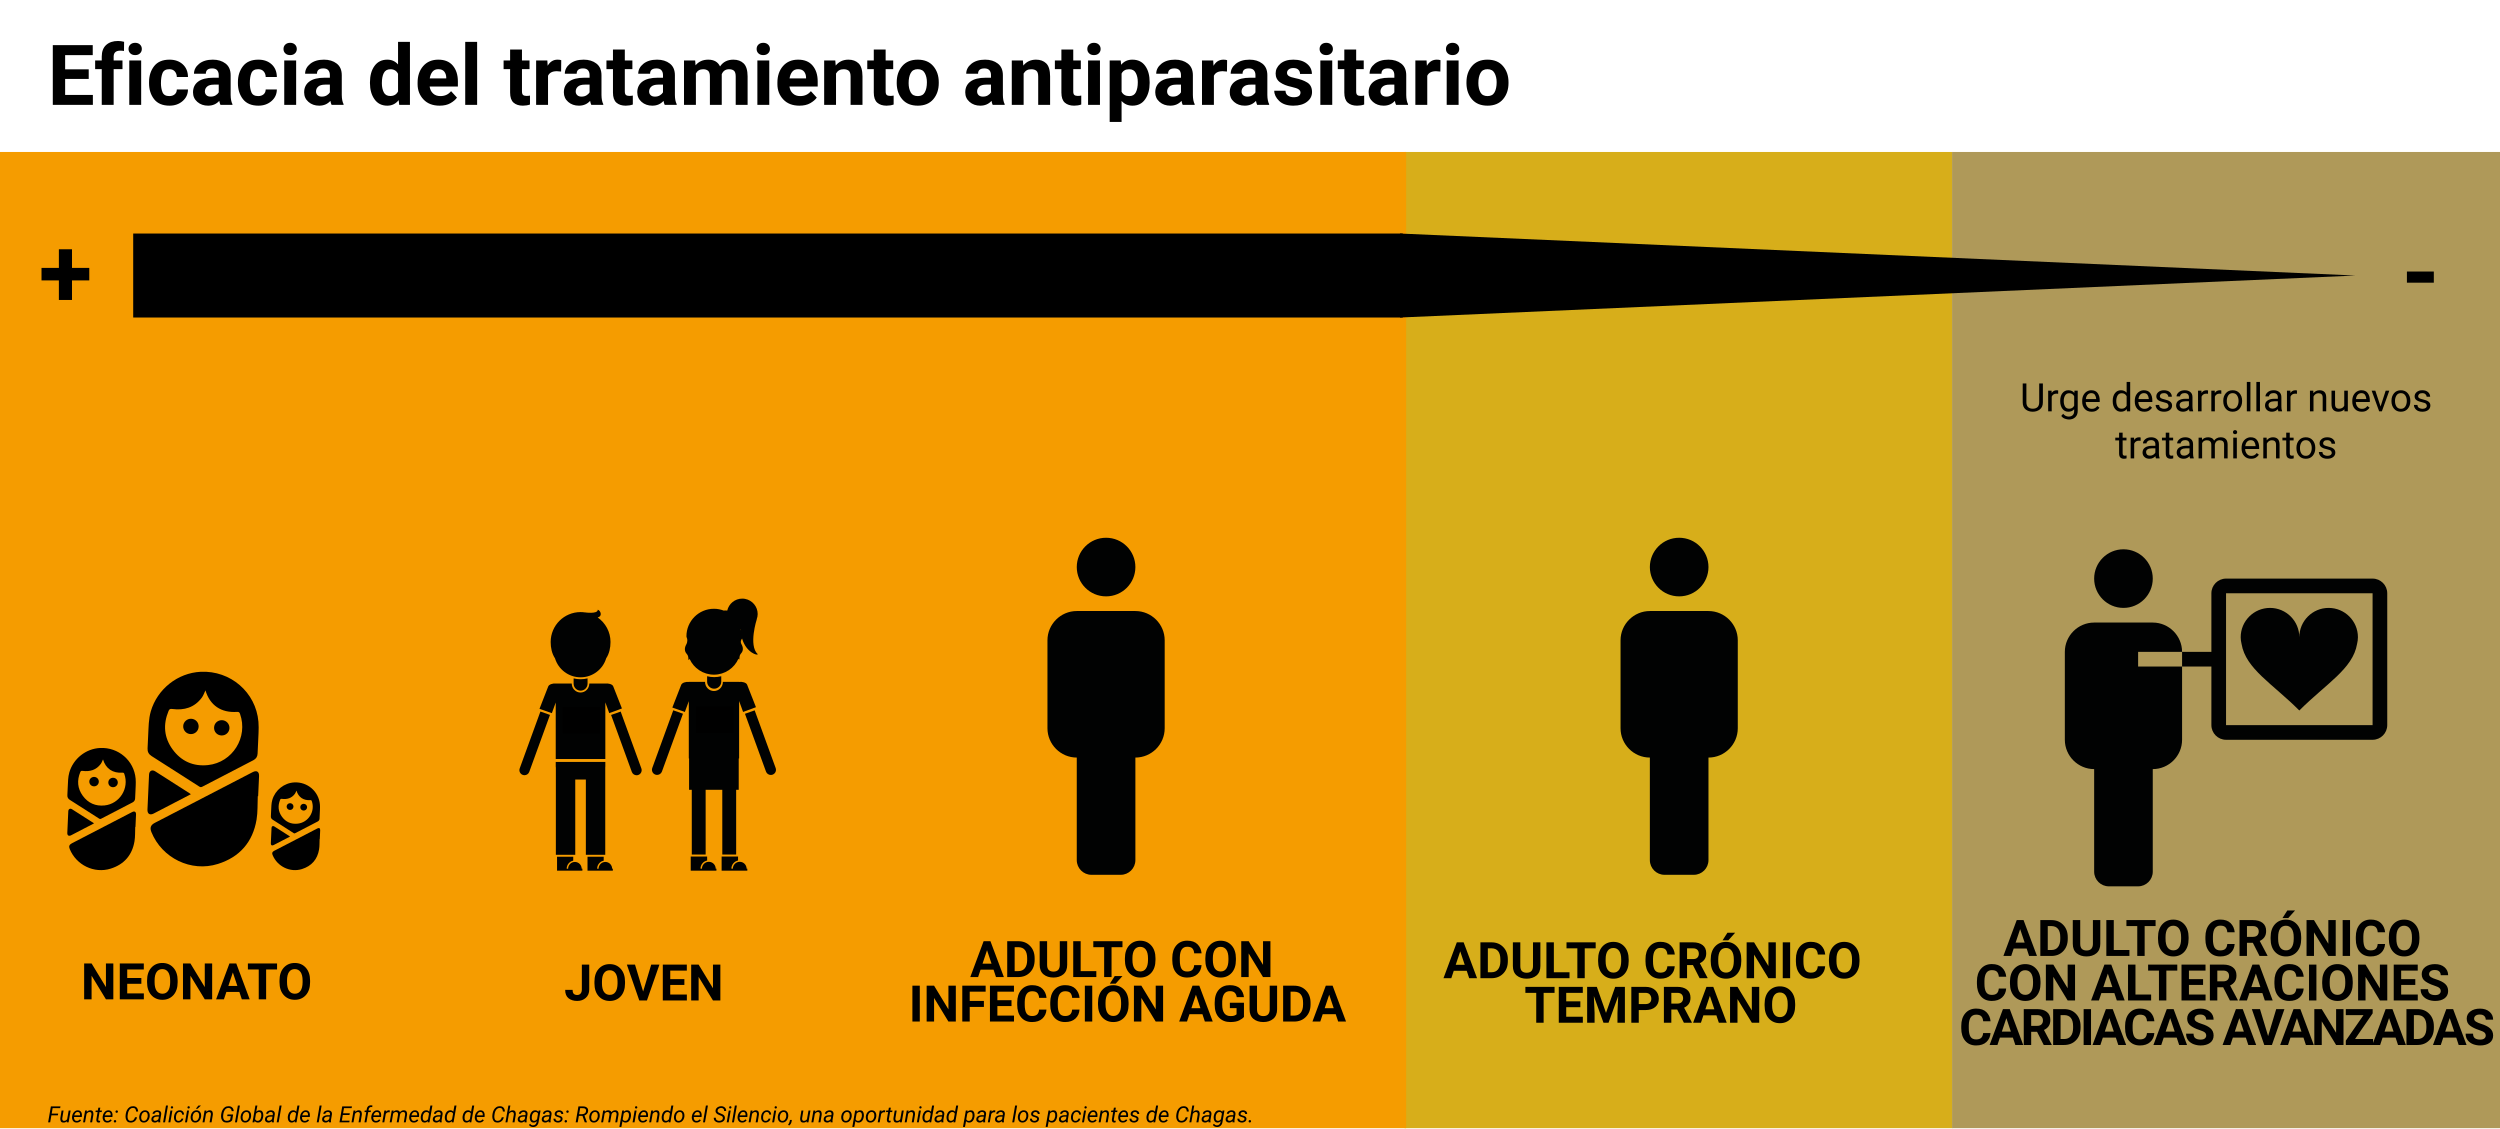
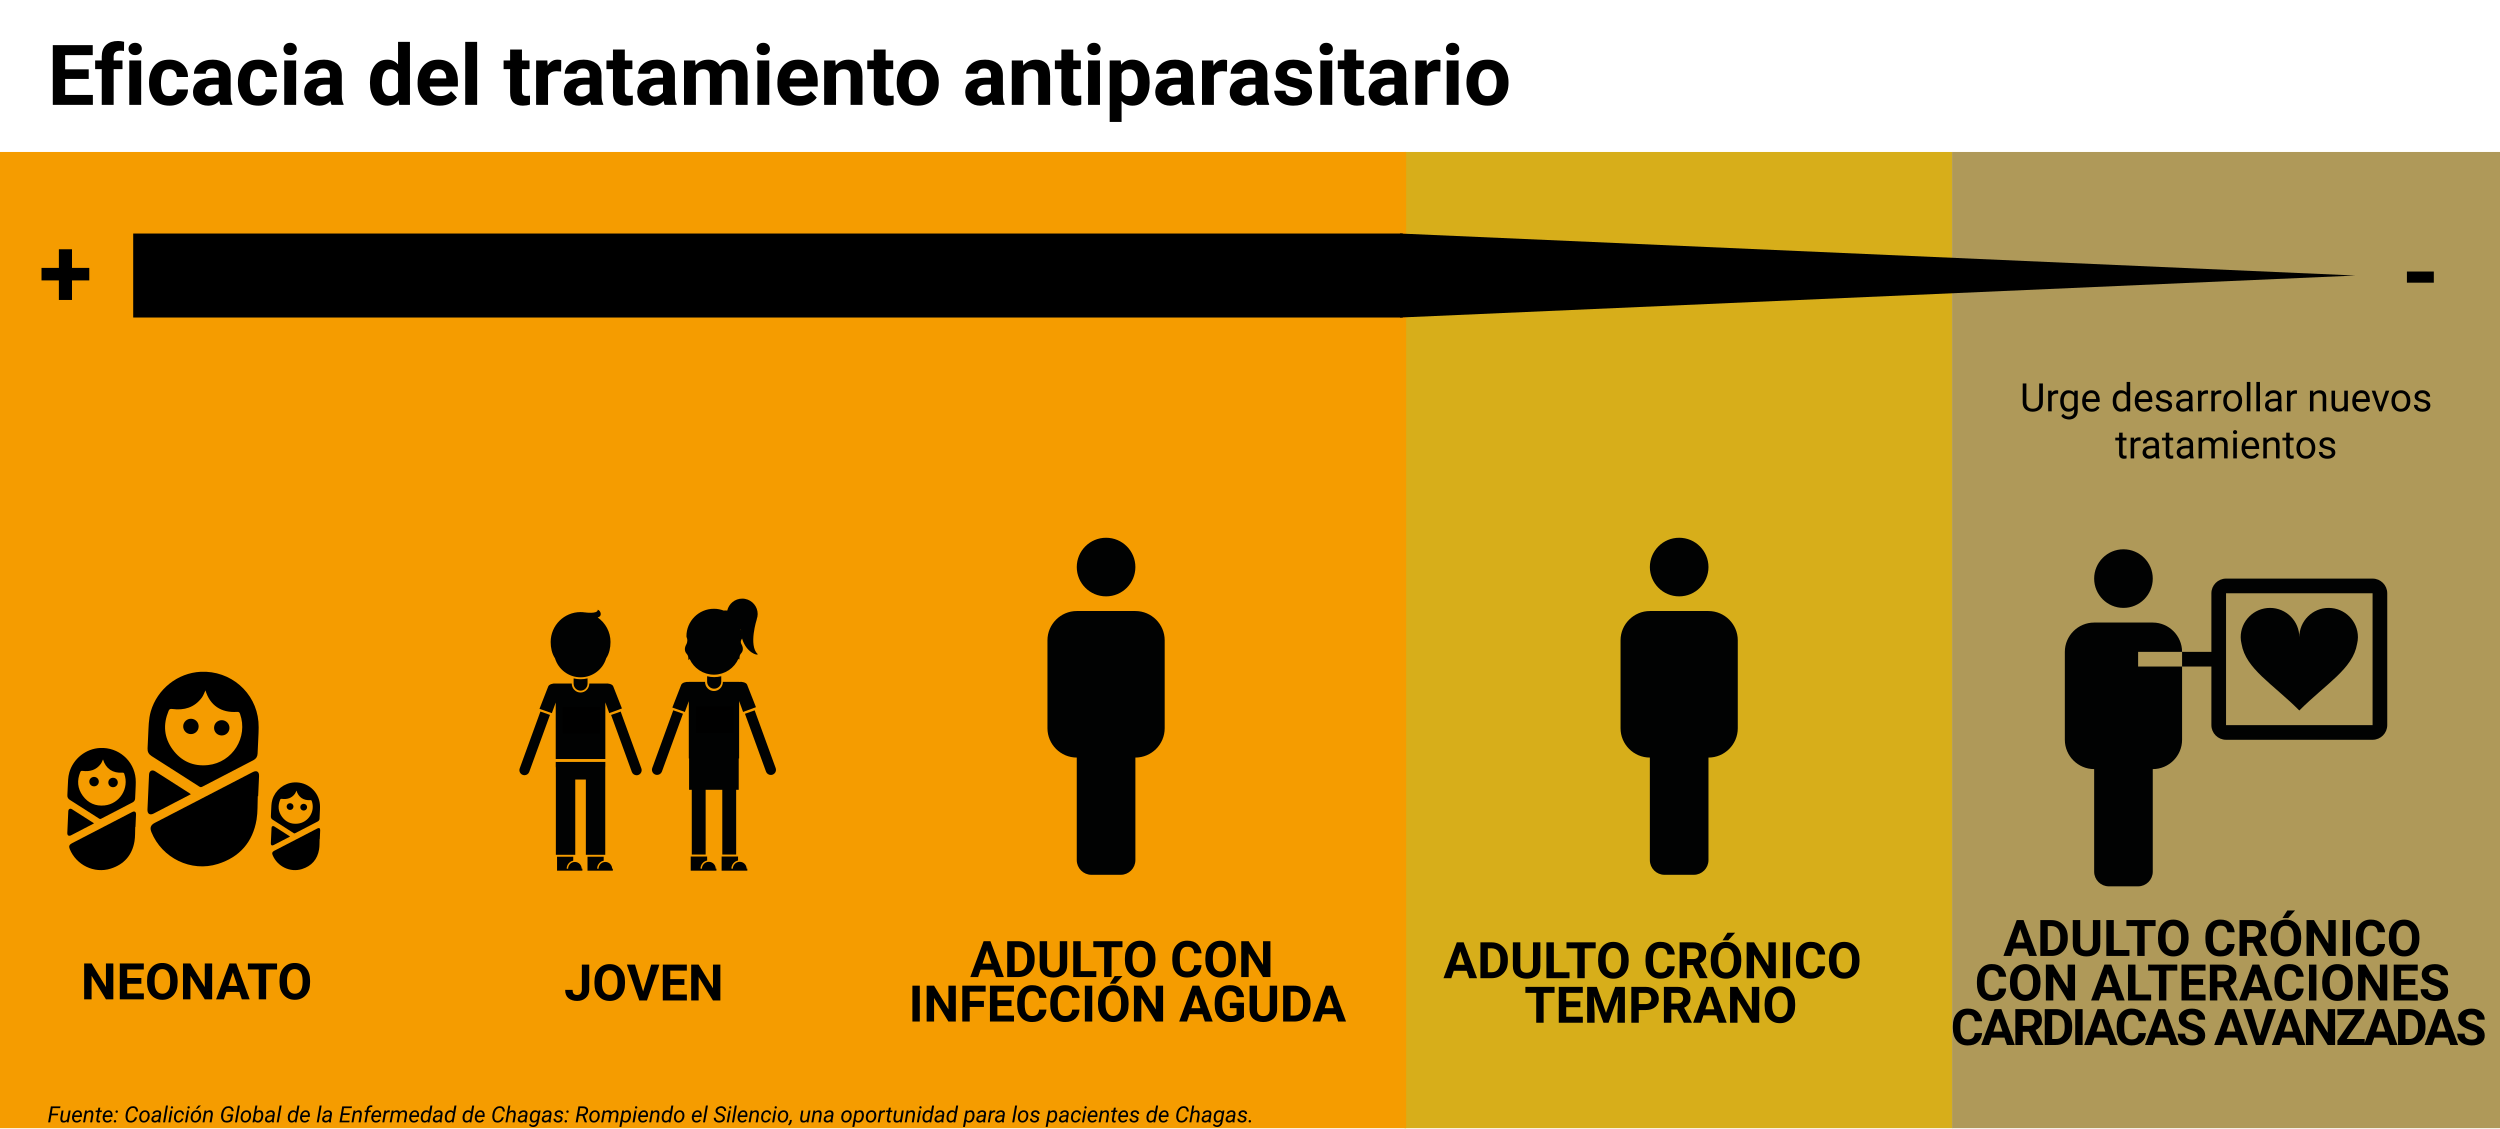
<svg xmlns="http://www.w3.org/2000/svg" version="1.1" id="Capa_1" x="0px" y="0px" width="893px" height="402.977px" viewBox="0 0 893 402.977" enable-background="new 0 0 893 402.977" xml:space="preserve">
  <rect x="501.715" y="54.284" fill-rule="evenodd" clip-rule="evenodd" fill="#D7AE1A" width="195.715" height="348.692" />
  <rect y="54.284" fill-rule="evenodd" clip-rule="evenodd" fill="#F59C00" width="502.272" height="348.692" />
  <rect x="697.285" y="54.284" fill-rule="evenodd" clip-rule="evenodd" fill="#AF9959" width="195.716" height="348.692" />
  <text class="title" transform="matrix(1 0 0 1 16.9546 37.4497)" font-family="Roboto" font-weight="700" font-size="30">Eficacia del tratamiento antiparasitario</text>
-   <text transform="matrix(1 0 0 1 800 341.4688)" text-anchor="middle">
+   <text transform="matrix(1 0 0 1 800 341.4688)" text-anchor="middle" textLength="500">
    <tspan class="text7 alteraciones" x="0" y="0" font-family="Roboto" font-weight="700" font-size="18.018">ADULTO CRÓNICO </tspan>
    <tspan class="text8 alteraciones" x="0" y="15.897" font-family="Roboto" font-weight="700" font-size="18.018">CON ALTERACIONES </tspan>
    <tspan class="text9 alteraciones" x="0" y="31.796" font-family="Roboto" font-weight="700" font-size="18.018" letter-spacing="-1">CARDIACAS AVANZADAS</tspan>
+     <tspan class="text9_2 alteraciones" x="0" y="47.6" font-family="Roboto" font-weight="700" font-size="18.018" letter-spacing="-1" />
  </text>
  <rect x="75.583" y="-146.096" fill="none" width="716.047" height="100.495" />
  <g class="alteraciones">
    <circle fill="#010202" cx="758.5" cy="206.675" r="10.469" />
    <path fill="#010202" d="M847.487,206.674h-52.345c-2.88,0-5.234,2.356-5.234,5.235v20.937h-10.469v5.235h10.469v20.938   c0,2.878,2.354,5.234,5.234,5.234h52.345c2.88,0,5.235-2.356,5.235-5.234V211.91C852.722,209.03,850.367,206.674,847.487,206.674z    M847.487,259.021h-52.345V211.91h52.345V259.021z" />
    <path fill="#010202" d="M821.315,253.785c9.616-9.615,19.127-14.865,20.628-23.759c0.185-0.775,0.309-1.581,0.309-2.412   c0-5.78-4.689-10.47-10.468-10.47c-5.78,0-10.469,4.69-10.469,10.47c0-5.78-4.69-10.47-10.47-10.47   c-5.778,0-10.468,4.69-10.468,10.47c0,0.831,0.119,1.637,0.308,2.412C802.188,238.92,811.698,244.17,821.315,253.785z" />
    <path fill="#010202" d="M763.736,232.847h15.703c0-5.758-4.712-10.468-10.47-10.468h-20.938c-5.758,0-10.47,4.71-10.47,10.468   v31.408c0,5.758,4.712,10.47,10.47,10.47v36.641c0,2.88,2.355,5.234,5.233,5.234h10.471c2.878,0,5.233-2.354,5.233-5.234v-36.641   c5.758,0,10.47-4.712,10.47-10.47v-26.173h-15.703V232.847z" />
  </g>
  <g>
    <text class="text1 neonato" transform="matrix(1 0 0 1 28.917 356.957)" font-family="Roboto" font-weight="700" font-size="18.018">NEONATO</text>
    <g class="neonato">
      <g>
        <path fill-rule="evenodd" clip-rule="evenodd" d="M92.075,284.407c-0.125,2.785,0.027,5.615-0.429,8.346     c-1.348,8.055-6.069,13.424-13.828,15.854c-9.567,3.003-19.938-2.068-23.725-11.358c-0.642-1.581-0.292-2.547,1.239-3.344     c11.643-6.035,23.29-12.07,34.938-18.105c1.442-0.744,2.339-0.151,2.264,1.479c-0.112,2.377-0.218,4.759-0.326,7.137     C92.166,284.415,92.118,284.409,92.075,284.407z" />
        <path fill-rule="evenodd" clip-rule="evenodd" d="M52.934,262.544c0.154-2.834,0.129-5.676,0.934-8.45     c2.306-7.939,9.58-13.732,17.822-14.129c10.614-0.513,19.71,7.286,20.621,17.837c0.23,2.661-0.074,5.371-0.145,8.056     c-0.03,1.124-0.096,2.249-0.159,3.377c-0.05,1.065-0.564,1.83-1.511,2.316c-6.09,3.155-12.175,6.311-18.256,9.472     c-0.387,0.203-0.664,0.186-1.04-0.052c-5.677-3.649-11.359-7.29-17.061-10.91c-1.036-0.658-1.502-1.541-1.427-2.765     C52.817,265.712,52.867,264.127,52.934,262.544z M73.384,246.595c-0.417,0.861-0.718,1.815-1.279,2.577     c-2.645,3.586-6.323,4.64-10.577,4.076c-0.697-0.09-1.037,0.017-1.321,0.704c-2.015,4.854-1.639,9.512,1.45,13.748     c3.088,4.226,7.397,6.14,12.633,5.587c8.802-0.934,14.413-9.969,11.451-18.276c-0.189-0.532-0.411-0.765-1.028-0.723     C78.982,254.688,74.998,251.956,73.384,246.595z" />
        <path fill-rule="evenodd" clip-rule="evenodd" d="M68.164,283.703c-1.963,1.018-3.846,1.993-5.725,2.968     c-2.515,1.311-5.039,2.62-7.555,3.926c-1.348,0.697-2.274,0.108-2.209-1.41c0.184-4.17,0.375-8.342,0.569-12.507     c0.067-1.316,1.075-1.878,2.179-1.172c4.162,2.646,8.313,5.313,12.474,7.975C67.954,283.521,68.011,283.581,68.164,283.703z" />
        <path fill-rule="evenodd" clip-rule="evenodd" d="M68.088,262.218c-1.541-0.063-2.712-1.35-2.649-2.889     c0.071-1.475,1.383-2.656,2.875-2.587c1.532,0.075,2.683,1.304,2.64,2.813C70.905,261.092,69.628,262.28,68.088,262.218z" />
        <path fill-rule="evenodd" clip-rule="evenodd" d="M79.084,262.71c-1.557-0.069-2.702-1.336-2.615-2.887     c0.082-1.516,1.333-2.637,2.864-2.574c1.499,0.059,2.67,1.317,2.633,2.819C81.92,261.594,80.626,262.781,79.084,262.71z" />
      </g>
      <g>
        <path fill-rule="evenodd" clip-rule="evenodd" d="M114.166,299.723c-0.055,1.232,0.012,2.483-0.189,3.69     c-0.596,3.563-2.684,5.938-6.116,7.013c-4.231,1.327-8.818-0.915-10.493-5.024c-0.284-0.699-0.129-1.126,0.548-1.478     c5.149-2.67,10.3-5.339,15.451-8.007c0.638-0.329,1.036-0.067,1.001,0.652c-0.05,1.053-0.096,2.104-0.143,3.156     C114.206,299.726,114.185,299.724,114.166,299.723z" />
        <path fill-rule="evenodd" clip-rule="evenodd" d="M96.855,289.462c0.069-1.253,0.058-2.51,0.413-3.737     c1.021-3.511,4.237-6.072,7.883-6.248c4.694-0.227,8.717,3.223,9.119,7.889c0.102,1.177-0.032,2.375-0.064,3.563     c-0.013,0.497-0.042,0.993-0.07,1.493c-0.023,0.471-0.25,0.809-0.668,1.023c-2.693,1.396-5.385,2.791-8.074,4.189     c-0.17,0.091-0.293,0.082-0.459-0.022c-2.51-1.615-5.024-3.225-7.546-4.825c-0.458-0.291-0.665-0.682-0.631-1.223     C96.803,290.863,96.825,290.162,96.855,289.462z M105.9,282.409c-0.184,0.38-0.317,0.803-0.565,1.139     c-1.17,1.587-2.797,2.053-4.678,1.804c-0.309-0.041-0.458,0.007-0.584,0.312c-0.891,2.146-0.724,4.206,0.642,6.079     c1.365,1.87,3.272,2.716,5.586,2.471c3.893-0.412,6.375-4.407,5.064-8.082c-0.083-0.234-0.182-0.337-0.454-0.32     C108.375,285.988,106.614,284.78,105.9,282.409z" />
        <path fill-rule="evenodd" clip-rule="evenodd" d="M103.591,298.82c-0.868,0.45-1.701,0.881-2.532,1.313     c-1.112,0.578-2.228,1.158-3.34,1.735c-0.596,0.309-1.006,0.049-0.978-0.624c0.082-1.845,0.166-3.689,0.252-5.531     c0.029-0.582,0.475-0.829,0.963-0.518c1.841,1.169,3.677,2.35,5.517,3.526C103.499,298.74,103.523,298.767,103.591,298.82z" />
        <path fill-rule="evenodd" clip-rule="evenodd" d="M103.558,289.318c-0.681-0.028-1.2-0.597-1.172-1.278     c0.032-0.651,0.612-1.174,1.273-1.144c0.677,0.033,1.186,0.576,1.166,1.244C104.804,288.821,104.238,289.346,103.558,289.318z" />
        <path fill-rule="evenodd" clip-rule="evenodd" d="M108.42,289.535c-0.688-0.03-1.194-0.59-1.157-1.276     c0.036-0.67,0.59-1.166,1.267-1.138c0.663,0.026,1.181,0.583,1.165,1.246C109.675,289.042,109.104,289.567,108.42,289.535z" />
      </g>
      <g>
        <path fill-rule="evenodd" clip-rule="evenodd" d="M48.305,295.371c-0.078,1.716,0.017,3.458-0.264,5.141     c-0.83,4.96-3.737,8.268-8.515,9.765c-5.893,1.848-12.279-1.275-14.612-6.995c-0.396-0.976-0.179-1.57,0.763-2.059     c7.17-3.719,14.343-7.436,21.516-11.15c0.888-0.459,1.441-0.096,1.395,0.91c-0.069,1.463-0.135,2.929-0.201,4.394     C48.361,295.376,48.331,295.373,48.305,295.371z" />
        <path fill-rule="evenodd" clip-rule="evenodd" d="M24.199,281.084c0.095-1.746,0.079-3.495,0.574-5.204     c1.421-4.89,5.9-8.457,10.977-8.702c6.536-0.315,12.139,4.487,12.699,10.985c0.143,1.64-0.045,3.309-0.088,4.962     c-0.019,0.692-0.06,1.385-0.098,2.079c-0.031,0.656-0.349,1.127-0.93,1.427c-3.75,1.942-7.499,3.887-11.244,5.834     c-0.239,0.125-0.408,0.114-0.64-0.032c-3.496-2.248-6.996-4.489-10.507-6.721c-0.638-0.404-0.925-0.947-0.879-1.701     C24.127,283.035,24.158,282.058,24.199,281.084z M36.794,271.261c-0.256,0.531-0.442,1.119-0.787,1.589     c-1.63,2.208-3.895,2.856-6.515,2.51c-0.429-0.056-0.638,0.01-0.813,0.433c-1.241,2.989-1.009,5.857,0.893,8.468     c1.902,2.604,4.556,3.78,7.781,3.441c5.42-0.575,8.876-6.142,7.051-11.256c-0.116-0.328-0.253-0.471-0.632-0.445     C40.242,276.246,37.787,274.563,36.794,271.261z" />
        <path fill-rule="evenodd" clip-rule="evenodd" d="M33.579,294.116c-1.208,0.627-2.368,1.226-3.526,1.826     c-1.549,0.808-3.104,1.613-4.652,2.419c-0.83,0.428-1.401,0.066-1.361-0.869c0.113-2.569,0.23-5.139,0.35-7.703     c0.042-0.81,0.663-1.155,1.341-0.723c2.564,1.631,5.121,3.273,7.683,4.912C33.45,294.003,33.485,294.039,33.579,294.116z" />
        <path fill-rule="evenodd" clip-rule="evenodd" d="M33.531,280.882c-0.947-0.037-1.669-0.831-1.631-1.776     c0.043-0.909,0.853-1.638,1.771-1.594c0.944,0.047,1.652,0.802,1.626,1.731C35.268,280.189,34.48,280.922,33.531,280.882z" />
        <path fill-rule="evenodd" clip-rule="evenodd" d="M40.304,281.187c-0.958-0.044-1.664-0.823-1.61-1.778     c0.049-0.934,0.821-1.624,1.764-1.584c0.923,0.035,1.645,0.812,1.622,1.735C42.05,280.499,41.254,281.229,40.304,281.187z" />
      </g>
    </g>
  </g>
  <g>
    <text class="text2 joven" text-anchor="middle" transform="matrix(1 0 0 1 230 357.3662)" font-family="Roboto" font-weight="700" font-size="18.018">JOVEN</text>
    <g class="joven">
      <g>
        <path fill="none" d="M203.003,260.938l0.344,0.086c0.338,0.082,0.728-0.129,0.881-0.515l0.827-2.074     c0.188-0.473,0.644-0.78,1.152-0.78h2.846c0.507,0,0.964,0.311,1.152,0.78l0.826,2.074c0.152,0.386,0.542,0.597,0.881,0.515     l0.344-0.086c0.339-0.084,0.584-0.453,0.539-0.866l-0.433-4.059c-0.104-0.973-0.678-2.476-2.146-2.476h-0.004h-5.168h-0.002     c-1.262,0-2.042,1.503-2.146,2.476l-0.433,4.059C202.42,260.484,202.665,260.854,203.003,260.938z M210.251,256.597     c0,0.102-0.082,0.184-0.183,0.184h-0.269c-0.102,0-0.184-0.081-0.184-0.184v-0.296c0-0.029,0.011-0.059,0.032-0.081l0.132-0.131     c0.083-0.083,0.22-0.083,0.304,0l0.131,0.131c0.023,0.024,0.034,0.052,0.034,0.081h0.001V256.597z M210.418,255.501     L210.418,255.501l0.294-0.001c0.102,0,0.184,0.081,0.184,0.183v0.27c0,0.101-0.082,0.183-0.184,0.183h-0.294     c-0.03,0-0.06-0.011-0.082-0.034l-0.131-0.132c-0.084-0.083-0.084-0.221,0-0.304l0.131-0.133     C210.358,255.512,210.389,255.501,210.418,255.501z M209.616,255.021c0-0.101,0.083-0.184,0.184-0.184h0.269     c0.102,0,0.184,0.082,0.184,0.184v0.296c0,0.028-0.012,0.058-0.034,0.081l-0.131,0.131c-0.083,0.084-0.221,0.084-0.304,0     l-0.133-0.131c-0.023-0.023-0.034-0.053-0.034-0.081h-0.001V255.021z M208.954,255.681c0-0.101,0.082-0.184,0.184-0.184h0.295     c0.03,0,0.059,0.012,0.081,0.033l0.131,0.132c0.084,0.084,0.084,0.22,0,0.303l-0.131,0.133c-0.023,0.022-0.051,0.033-0.081,0.033     v0.001h-0.295c-0.1,0-0.184-0.081-0.184-0.185V255.681z M205.532,255.557c0.413,0,0.749,0.335,0.749,0.748     c0,0.412-0.335,0.748-0.749,0.748s-0.749-0.336-0.749-0.748C204.784,255.892,205.119,255.557,205.532,255.557z M204.533,254.494     c0.266,0,0.481,0.214,0.481,0.48c0,0.269-0.216,0.482-0.481,0.482c-0.267,0-0.481-0.214-0.481-0.482     C204.052,254.708,204.268,254.494,204.533,254.494z" />
        <path fill="#010202" d="M198.23,235.107c1.176,3.947,4.827,6.827,9.157,6.827c4.329,0,7.981-2.88,9.156-6.827l0.001,0.016     c1.083-1.672,1.526-3.665,1.526-5.806c0-3.63-1.814-6.831-4.583-8.763c1.782-0.394,1.117-2.416,0.037-2.776     c0.06,1.673-4.661,0.958-4.661,0.958l0.04,0.018c-0.497-0.071-1-0.12-1.517-0.12c-5.901,0-10.686,4.784-10.686,10.684     c0,2.141,0.443,4.134,1.527,5.806L198.23,235.107z" />
        <path fill="#010202" d="M205.35,307.884c-1.333,0-2.417,1.084-2.417,2.418h-0.518c0-1.417,1.008-2.601,2.345-2.876v-1.398h-5.783     v4.241v0.744h9.051v-0.714h-0.26C207.77,308.968,206.684,307.884,205.35,307.884z" />
        <path fill="#010202" d="M216.233,307.884c-1.333,0-2.419,1.084-2.419,2.418h-0.517c0-1.417,1.008-2.601,2.345-2.876v-1.398     h-5.782v4.241v0.744h9.049v-0.714h-0.258C218.651,308.968,217.566,307.884,216.233,307.884z" />
        <path fill="#010202" d="M216.192,305.338v-31.244c0.008-0.104,0.031-0.202,0.031-0.309v-1.622h-17.714v1.622     c0,0.146,0.03,0.283,0.044,0.426v31.127h6.925v-26.898h3.791v26.898H216.192z" />
        <path fill="#010202" d="M209.138,256.132h0.295v-0.001c0.03,0,0.059-0.012,0.081-0.033l0.131-0.133     c0.084-0.083,0.084-0.219,0-0.303l-0.131-0.132c-0.023-0.022-0.051-0.033-0.081-0.033h-0.295c-0.1,0-0.184,0.083-0.184,0.184     v0.271C208.954,256.051,209.036,256.132,209.138,256.132z" />
        <circle fill="#010202" cx="205.532" cy="256.305" r="0.748" />
        <circle fill="#010202" cx="204.533" cy="254.976" r="0.481" />
        <path fill="#010202" d="M209.651,255.398l0.131,0.131c0.084,0.084,0.221,0.084,0.304,0l0.132-0.131     c0.023-0.023,0.033-0.053,0.033-0.081v-0.296c0-0.101-0.082-0.184-0.183-0.184h-0.269c-0.101,0-0.184,0.082-0.184,0.184v0.296h0     C209.616,255.346,209.628,255.375,209.651,255.398z" />
        <path fill="#010202" d="M210.206,255.969l0.131,0.132c0.022,0.023,0.052,0.034,0.082,0.034h0.294     c0.102,0,0.184-0.081,0.184-0.183v-0.27c0-0.101-0.082-0.183-0.184-0.183h-0.294v0.001c-0.03,0-0.06,0.011-0.082,0.031     l-0.131,0.133C210.122,255.748,210.122,255.886,210.206,255.969z" />
        <path fill="#010202" d="M210.216,256.22l-0.13-0.131c-0.083-0.083-0.221-0.083-0.304,0l-0.132,0.131     c-0.022,0.024-0.033,0.052-0.033,0.081v0.296c0,0.102,0.082,0.184,0.184,0.184h0.269c0.102,0,0.184-0.081,0.184-0.184v-0.296     h-0.001C210.25,256.271,210.239,256.244,210.216,256.22z" />
        <path fill="#010202" d="M198.509,271.115h17.714V250.88l1.401,3.85l3.452-1.256l-0.005-0.014l1.084-0.4l-3.107-7.895     c-0.291-0.803-1.838-1.151-2.826-0.997v-0.018h-5.715c0,1.776-1.408,3.217-3.142,3.217c-1.735,0-3.143-1.44-3.143-3.217h-5.715     v0.016c-0.966-0.131-2.403,0.269-2.693,1.062l-3.106,7.962l4.417,1.54l1.381-3.796L198.509,271.115L198.509,271.115z      M202.897,256.013c0.104-0.974,0.884-2.477,2.146-2.477h0.003h5.168h0.004c1.468,0,2.042,1.503,2.146,2.477l0.433,4.058     c0.044,0.412-0.201,0.783-0.539,0.864l-0.344,0.086c-0.339,0.085-0.728-0.127-0.881-0.513l-0.827-2.074     c-0.188-0.473-0.644-0.781-1.152-0.781h-2.846c-0.508,0-0.964,0.31-1.153,0.781l-0.826,2.074     c-0.153,0.386-0.542,0.598-0.881,0.513l-0.344-0.086c-0.338-0.081-0.583-0.452-0.539-0.864L202.897,256.013z" />
        <path fill="#010202" d="M204.897,242.318v1.894c0,1.376,1.114,2.491,2.49,2.491c1.375,0,2.489-1.115,2.489-2.491v-1.894     c-0.799,0.192-1.631,0.306-2.489,0.306C206.528,242.624,205.698,242.511,204.897,242.318z" />
        <path fill="#010202" d="M193.033,254.158l-7.393,20.314c-0.343,0.939,0.143,1.98,1.083,2.323     c0.205,0.074,0.415,0.109,0.621,0.109c0.74,0,1.436-0.457,1.704-1.192l7.406-20.349L193.033,254.158z" />
        <path fill="#010202" d="M221.702,254.175l7.394,20.313c0.342,0.94-0.143,1.982-1.084,2.324c-0.205,0.074-0.414,0.109-0.62,0.109     c-0.74,0-1.438-0.458-1.705-1.194l-7.406-20.347L221.702,254.175z" />
        <rect x="200.942" y="252.478" fill-rule="evenodd" clip-rule="evenodd" width="13.443" height="9.538" />
      </g>
      <g>
        <path fill="none" d="M250.602,260.598l0.349,0.089c0.343,0.083,0.737-0.132,0.895-0.523l0.838-2.103     c0.19-0.48,0.653-0.793,1.168-0.793h2.887c0.515,0,0.978,0.313,1.169,0.793l0.838,2.103c0.156,0.391,0.551,0.606,0.895,0.523     l0.348-0.089c0.344-0.085,0.593-0.458,0.548-0.877l-0.439-4.117c-0.105-0.986-0.688-2.512-2.176-2.512h-0.004h-5.243h-0.004     c-1.279,0-2.071,1.525-2.177,2.512l-0.439,4.117C250.008,260.139,250.257,260.513,250.602,260.598z M257.952,256.195     c0,0.103-0.083,0.185-0.186,0.185h-0.273c-0.103,0-0.185-0.082-0.185-0.185v-0.298c0-0.03,0.011-0.061,0.033-0.083l0.132-0.133     c0.085-0.085,0.225-0.085,0.31,0l0.133,0.133c0.022,0.022,0.033,0.053,0.033,0.083h0.001v0.298H257.952z M258.122,255.083     L258.122,255.083h0.299c0.103,0,0.186,0.081,0.186,0.185v0.273c0,0.102-0.083,0.185-0.186,0.185h-0.299     c-0.03,0-0.061-0.011-0.083-0.033l-0.132-0.133c-0.085-0.085-0.085-0.225,0-0.31l0.132-0.132     C258.061,255.094,258.092,255.083,258.122,255.083z M257.308,254.598c0-0.103,0.082-0.185,0.185-0.185h0.273     c0.103,0,0.186,0.082,0.186,0.185v0.3c0,0.031-0.012,0.061-0.034,0.084l-0.133,0.132c-0.084,0.085-0.223,0.085-0.308,0     l-0.132-0.132c-0.023-0.023-0.035-0.053-0.035-0.084h-0.001L257.308,254.598L257.308,254.598z M256.637,255.267     c0-0.103,0.083-0.186,0.186-0.186h0.301c0.029,0,0.059,0.012,0.082,0.033l0.132,0.133c0.084,0.085,0.084,0.225,0,0.31     l-0.132,0.132c-0.022,0.023-0.053,0.034-0.082,0.034l0,0h-0.301c-0.102,0-0.186-0.081-0.186-0.184V255.267z M253.166,255.141     c0.419,0,0.759,0.339,0.759,0.76c0,0.419-0.34,0.758-0.759,0.758c-0.419,0-0.759-0.339-0.759-0.758     C252.406,255.479,252.745,255.141,253.166,255.141z M252.152,254.063c0.271,0,0.488,0.218,0.488,0.487     c0,0.272-0.217,0.489-0.488,0.489c-0.27,0-0.489-0.217-0.489-0.489C251.665,254.281,251.883,254.063,252.152,254.063z" />
        <path fill="none" d="M264.507,224.786c0.038,0.148,0.073,0.299,0.105,0.449c-0.008-0.132-0.025-0.25-0.03-0.387l0.075-0.047     C264.607,224.796,264.557,224.792,264.507,224.786z" />
        <path fill="#010202" d="M256.823,255.724h0.301v-0.001c0.029,0,0.059-0.01,0.082-0.033l0.132-0.133     c0.084-0.085,0.084-0.224,0-0.308l-0.132-0.133c-0.022-0.023-0.053-0.033-0.082-0.033h-0.301c-0.102,0-0.186,0.081-0.186,0.185     v0.273C256.637,255.642,256.721,255.724,256.823,255.724z" />
        <circle fill="#010202" cx="253.166" cy="255.899" r="0.759" />
        <circle fill="#010202" cx="252.152" cy="254.551" r="0.488" />
        <path fill="#010202" d="M257.342,254.98l0.133,0.131c0.086,0.085,0.224,0.085,0.309,0l0.133-0.131     c0.022-0.024,0.034-0.053,0.034-0.084v-0.299c0-0.103-0.082-0.185-0.185-0.185h-0.272c-0.104,0-0.186,0.082-0.186,0.185v0.3     h0.001C257.309,254.928,257.32,254.956,257.342,254.98z" />
        <path fill="#010202" d="M257.906,255.56l0.132,0.133c0.022,0.022,0.053,0.033,0.083,0.033h0.299c0.103,0,0.186-0.083,0.186-0.185     v-0.273c0-0.104-0.083-0.185-0.186-0.185h-0.299l0,0c-0.03,0-0.061,0.011-0.083,0.034l-0.132,0.133     C257.821,255.335,257.821,255.475,257.906,255.56z" />
        <path fill="#010202" d="M257.918,255.814l-0.133-0.133c-0.084-0.085-0.223-0.085-0.308,0l-0.132,0.133     c-0.023,0.022-0.035,0.053-0.035,0.083v0.298c0,0.103,0.083,0.185,0.185,0.185h0.273c0.102,0,0.185-0.082,0.185-0.185v-0.298h0     C257.952,255.867,257.94,255.837,257.918,255.814z" />
        <path fill="#010202" d="M232.986,274.328c-0.347,0.954,0.146,2.013,1.101,2.358c0.208,0.075,0.419,0.11,0.629,0.11     c0.751,0,1.456-0.463,1.729-1.211l7.512-20.641l-3.47-1.224L232.986,274.328z" />
        <path fill="#010202" d="M277.068,274.346l-7.5-20.606l-3.47,1.223l7.512,20.641c0.272,0.748,0.978,1.212,1.729,1.212     c0.209,0,0.421-0.037,0.63-0.112C276.924,276.355,277.417,275.3,277.068,274.346z" />
        <path fill="#010202" d="M246.125,235.673c0.075-0.107,0.12-0.23,0.171-0.354c1.493,3.341,4.836,5.672,8.731,5.672     c3.917,0,7.28-2.359,8.759-5.729c0.039,0.075,0.062,0.157,0.11,0.226c0.477,0.428-0.11-1.086,0.792-2.06     c0.901-0.973,0.808-2.176,0.18-3.297c-0.515-0.919-0.103-1.651,0.207-2.038c1.473,5.124,5.763,6.238,5.568,5.56     c-3.357-3.103-0.312-12.484-0.312-12.484l-0.031,0.018c0.208-0.581,0.343-1.198,0.343-1.851c0-2.689-1.928-4.922-4.477-5.408     c-0.31-0.082-0.621-0.109-0.931-0.094c-0.035-0.001-0.069-0.01-0.105-0.01c-2.617,0-4.798,1.83-5.359,4.278     c-0.417-0.043-0.836-0.055-1.249-0.002c0.012,0.005,0.022,0.011,0.032,0.016c-1.097-0.425-2.289-0.663-3.537-0.663     c-5.423,0-9.82,4.397-9.82,9.819c0,0.188,0.047,0.36,0.121,0.518c0.002,0.005-0.002,0.013,0,0.018     c0.191,0.321,0.407,1.36-0.222,2.481c-0.628,1.12-0.663,2.351,0.239,3.323C246.236,234.587,245.651,236.1,246.125,235.673z      M264.611,225.235c-0.031-0.15-0.066-0.301-0.104-0.449c0.05,0.007,0.1,0.01,0.15,0.015l-0.075,0.049     C264.586,224.985,264.604,225.103,264.611,225.235z M259.64,218.617c-0.033-0.018-0.063-0.037-0.096-0.055     C259.577,218.58,259.607,218.599,259.64,218.617z" />
        <path fill="#010202" d="M247.103,282.116l0.005,23.125l4.951-0.003l-0.005-23.122h5.948l0.005,23.125l4.951-0.003l-0.005-23.122     h0.918v-11.192h0.14v-20.526l1.421,3.905l3.502-1.275l-0.005-0.015l1.1-0.404l-3.151-8.011c-0.295-0.813-1.864-1.168-2.866-1.012     v-0.015h-5.798c0,1.802-1.426,3.262-3.188,3.262c-1.76,0-3.188-1.46-3.188-3.262h-5.797v0.015     c-0.981-0.133-2.439,0.271-2.732,1.078l-3.151,8.075l4.481,1.563l1.402-3.851v20.472h0.099v11.192H247.103z M250.492,255.604     c0.106-0.986,0.898-2.512,2.178-2.512h0.004h5.243h0.004c1.488,0,2.07,1.525,2.175,2.512l0.44,4.117     c0.044,0.419-0.204,0.792-0.548,0.877l-0.347,0.089c-0.344,0.083-0.739-0.132-0.895-0.523l-0.839-2.103     c-0.19-0.48-0.654-0.793-1.169-0.793h-2.887c-0.515,0-0.979,0.313-1.169,0.793l-0.839,2.103c-0.155,0.391-0.55,0.606-0.895,0.523     l-0.349-0.089c-0.344-0.085-0.593-0.458-0.548-0.877L250.492,255.604z" />
        <path fill="#010202" d="M253.191,307.837c-1.353,0-2.454,1.102-2.454,2.455h-0.524c0-1.438,1.023-2.64,2.378-2.919v-1.416h-5.865     v4.301v0.756h9.181v-0.722h-0.262C255.645,308.938,254.543,307.837,253.191,307.837z" />
        <path fill="#010202" d="M264.231,307.837c-1.354,0-2.455,1.102-2.455,2.455h-0.524c0-1.438,1.022-2.64,2.378-2.919v-1.416h-5.865     v4.301v0.756h9.181v-0.722h-0.263C266.683,308.938,265.583,307.837,264.231,307.837z" />
        <path fill="#010202" d="M252.582,243.479c0,1.396,1.131,2.524,2.525,2.524c1.395,0,2.525-1.13,2.525-2.524v-1.922     c-0.813,0.196-1.655,0.312-2.525,0.312c-0.871,0-1.714-0.115-2.525-0.312V243.479z" />
        <rect x="248.574" y="252.283" fill-rule="evenodd" clip-rule="evenodd" width="13.443" height="9.539" />
      </g>
    </g>
  </g>
  <text transform="matrix(1 0 0 1 346.5054 349.0078)">
    <tspan class="text3 aguda" x="0" y="0" font-family="Roboto" font-weight="700" font-size="18.018">ADULTO CON </tspan>
    <tspan class="text4 aguda" x="-21.911" y="15.897" font-family="Roboto" font-weight="700" font-size="18.018">INFECCIÓN AGUDA </tspan>
  </text>
  <g class="aguda">
    <g>
      <circle fill="#010202" cx="395.09" cy="202.556" r="10.469" />
      <path fill="#010202" d="M416.029,228.728c0-5.757-4.711-10.468-10.469-10.468h-20.938c-5.759,0-10.47,4.711-10.47,10.468v31.408    c0,5.758,4.711,10.468,10.47,10.468v36.643c0,2.88,2.355,5.234,5.233,5.234h10.47c2.878,0,5.234-2.354,5.234-5.234v-36.643    c5.757,0,10.469-4.71,10.469-10.468" />
    </g>
  </g>
  <g class="temprano">
    <g>
      <circle fill="#010202" cx="599.798" cy="202.556" r="10.469" />
      <path fill="#010202" d="M620.737,228.728c0-5.757-4.711-10.468-10.469-10.468h-20.938c-5.76,0-10.471,4.711-10.471,10.468v31.408    c0,5.758,4.711,10.468,10.471,10.468v36.643c0,2.88,2.354,5.234,5.232,5.234h10.471c2.879,0,5.234-2.354,5.234-5.234v-36.643    c5.758,0,10.469-4.71,10.469-10.468" />
    </g>
  </g>
  <text transform="matrix(1 0 0 1 600 349.418)" text-anchor="middle">
    <tspan class="text5 temprano" x="0" y="0" font-family="Roboto" font-weight="700" font-size="18.018">ADULTO CRÓNICO </tspan>
    <tspan class="text6 temprano" x="0" y="15.897" font-family="Roboto" font-weight="700" font-size="18.018">TEMPRANO </tspan>
  </text>
  <text transform="matrix(1 0 0 1 730.3149 509.9277)">
    <tspan x="0" y="0" font-family="Roboto" font-weight="700" font-size="24">Pobre</tspan>
    <tspan x="-35.429" y="20" font-family="Roboto" font-size="14">Urge desarrollar nuevos</tspan>
    <tspan x="-1.471" y="36.801" font-family="Roboto" font-size="14">tratamientos</tspan>
  </text>
  <text transform="matrix(1 0 0 1 721.5601 146.9282)">
    <tspan class="text10" x="0" y="0" font-family="Roboto" font-size="14">Urge desarrollar nuevos</tspan>
    <tspan class="text11" x="33.958" y="16.8" font-family="Roboto" font-size="14">tratamientos</tspan>
  </text>
  <g>
    <line fill="none" stroke="#000000" stroke-width="30" stroke-miterlimit="10" x1="47.579" y1="98.419" x2="501.075" y2="98.419" />
    <g>
      <polygon points="500.075,83.419 841.359,98.419 500.075,113.419   " />
    </g>
    <text transform="matrix(1 0 0 1 13.8599 109.647)" font-family="Roboto" font-weight="700" font-size="35">+</text>
    <text transform="matrix(1 0 0 1 857.8599 109.647)" font-family="Roboto" font-weight="700" font-size="35">-</text>
  </g>
  <text class="source" transform="matrix(1 0 0 1 16.9546 400.9043)" font-family="Roboto" font-style="italic" font-size="8">Fuente: Coalición Global de la Enfermedad de Chagas: Rompiendo el Silencio, una oportunidad para los pacientes de Chagas.</text>
</svg>
